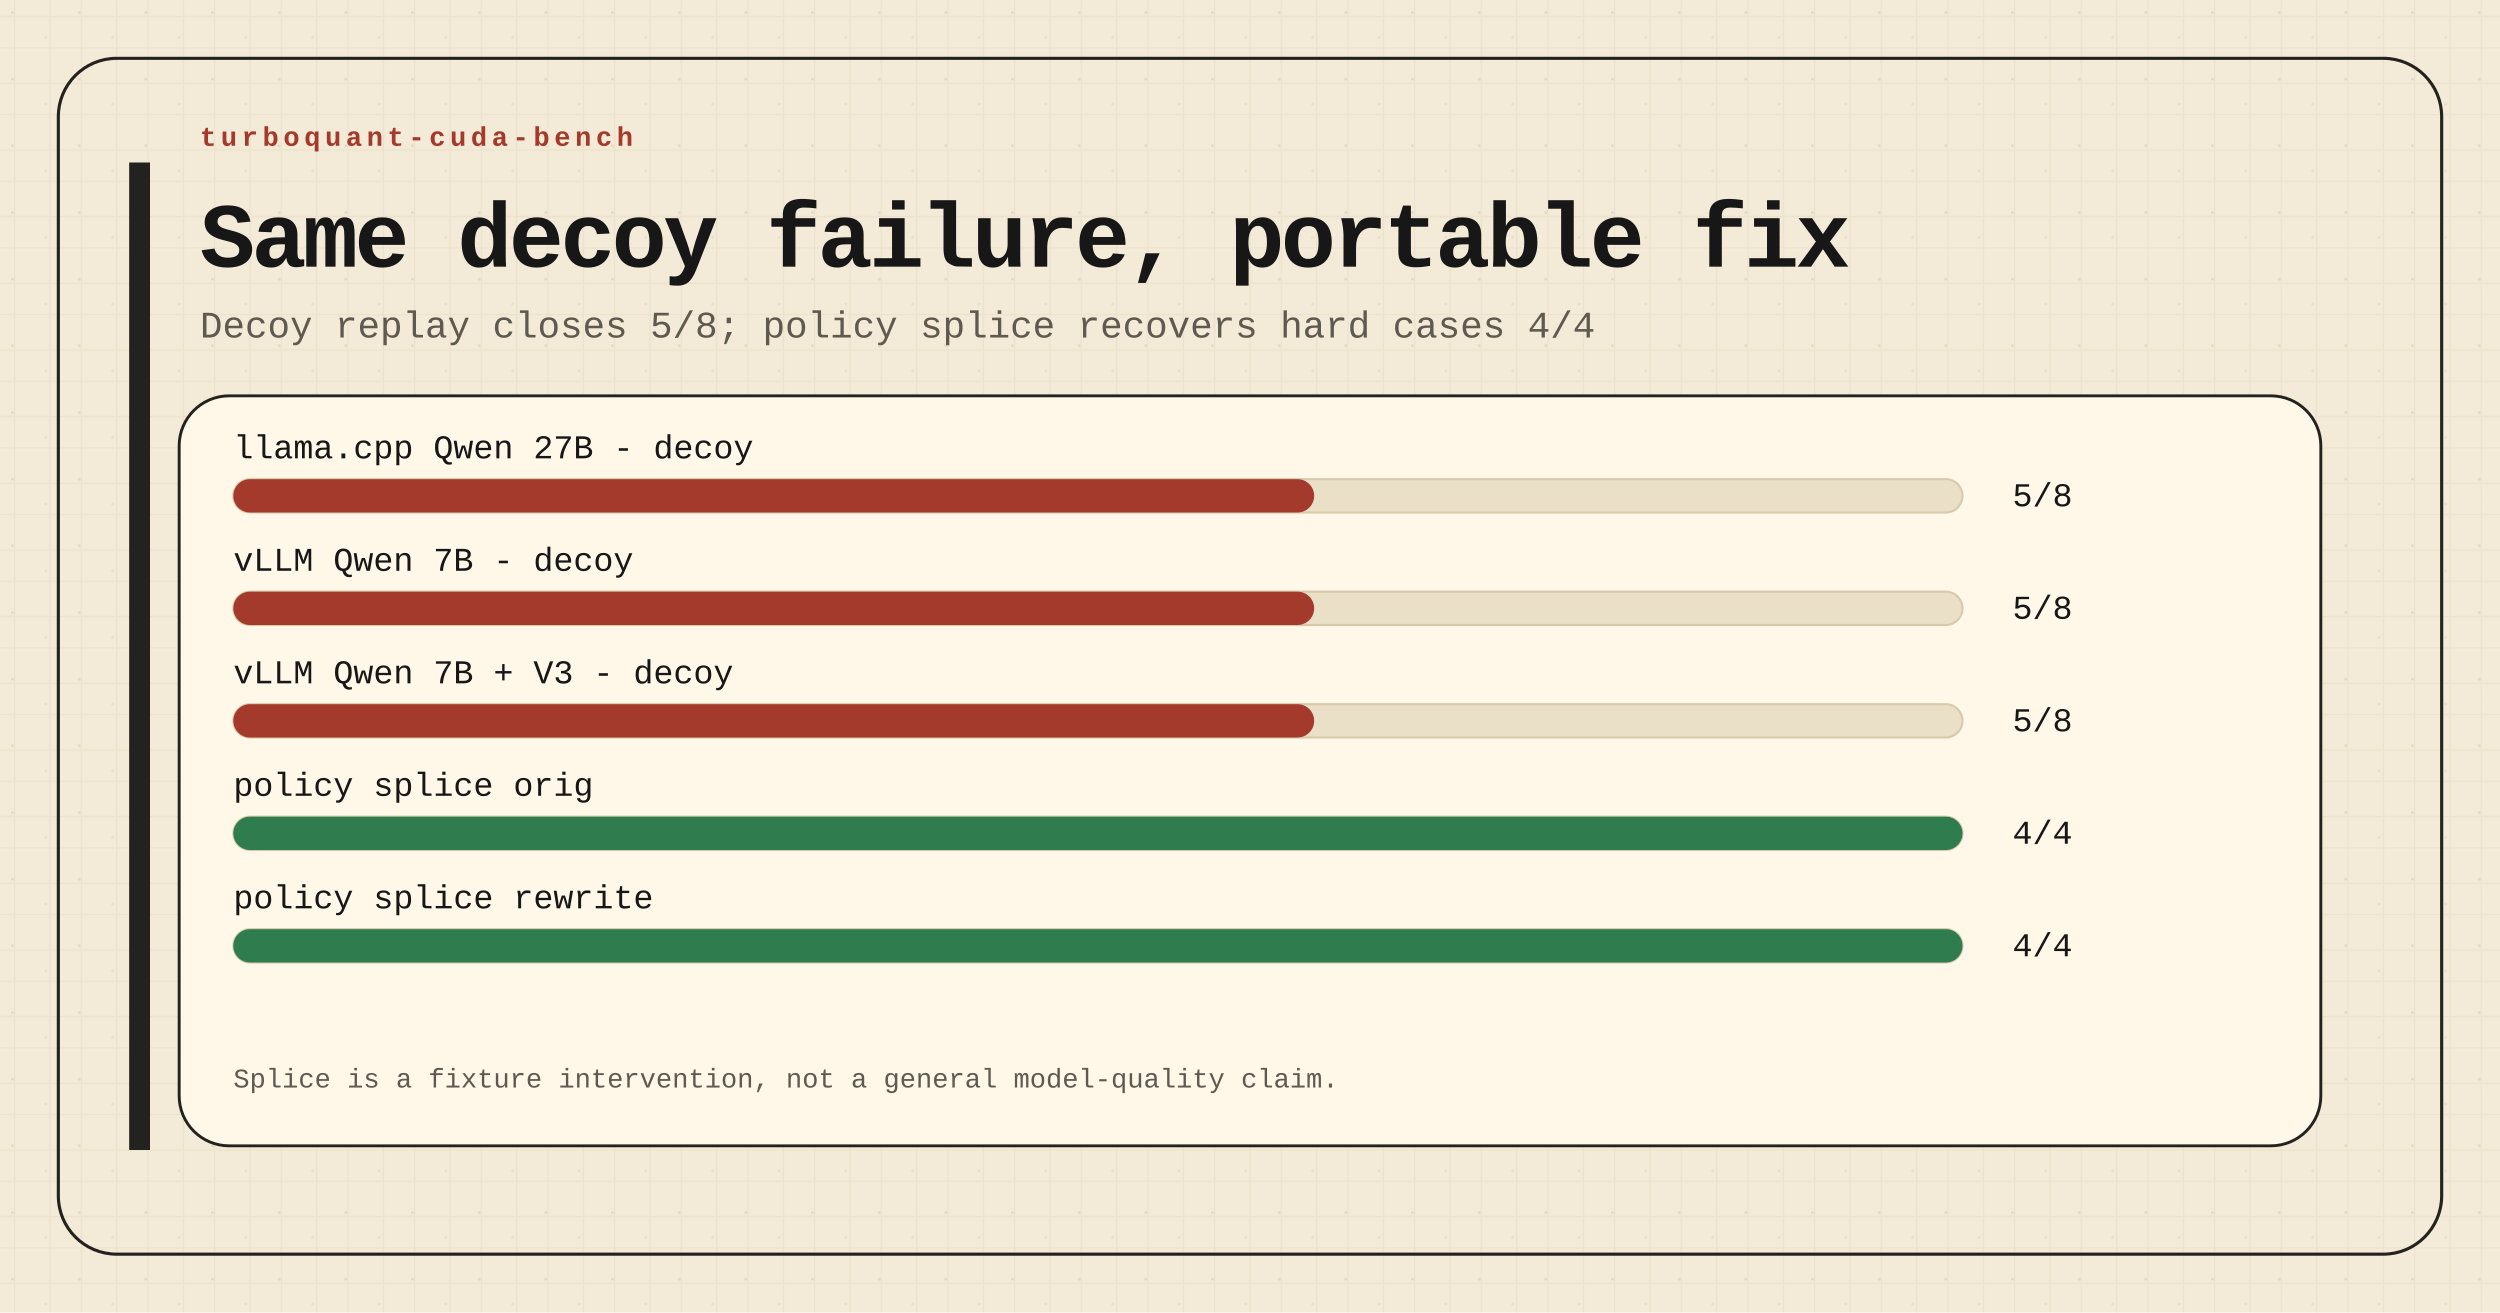
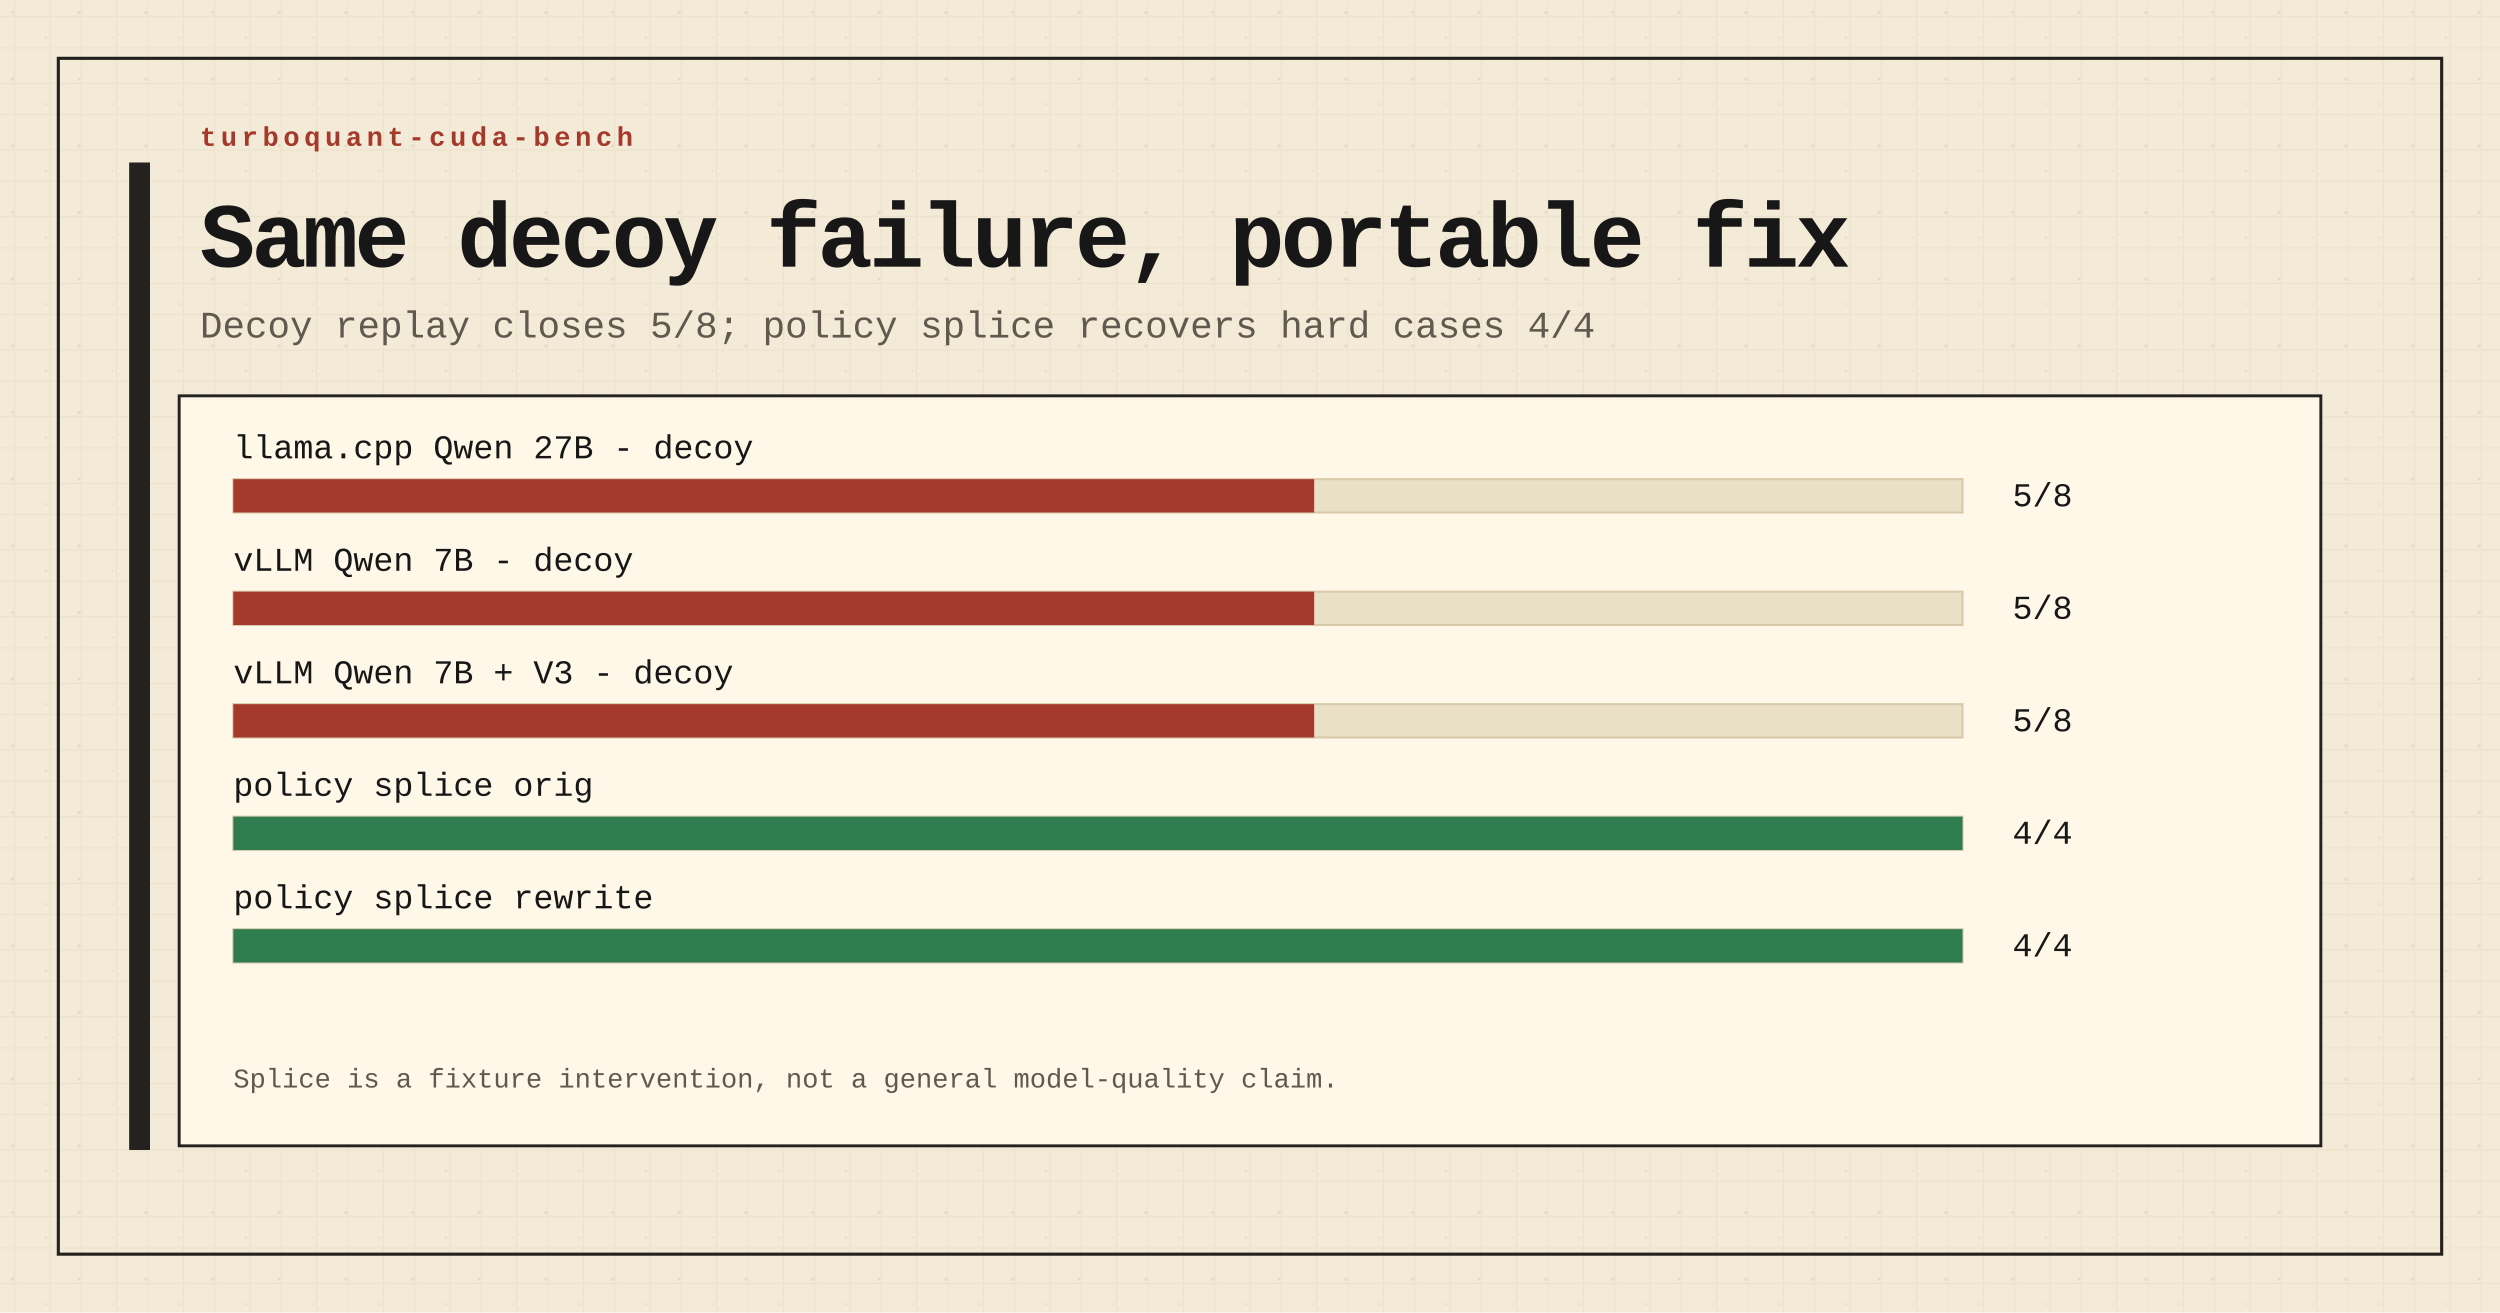
<svg xmlns="http://www.w3.org/2000/svg" width="1200" height="630" viewBox="0 0 1200 630" role="img" aria-label="Same decoy failure, portable fix">
  <defs>
    <pattern id="papergrain" width="32" height="32" patternUnits="userSpaceOnUse">
      <rect width="32" height="32" fill="#f3ead7" />
      <path d="M0 8h32M0 23h32M7 0v32M24 0v32" stroke="#d8c9aa" stroke-width="0.6" opacity="0.22" />
      <circle cx="6" cy="6" r="0.7" fill="#9b8d74" opacity="0.18" />
      <circle cx="22" cy="18" r="0.6" fill="#9b8d74" opacity="0.14" />
    </pattern>
    <style>
      .mono { font-family: ui-monospace, SFMono-Regular, Menlo, Consolas, 'Liberation Mono', monospace; }
      .tag { font-size: 13px; font-weight: 700; letter-spacing: 2.2px; fill: #a33a2b; text-transform: uppercase; }
      .title { font-size: 44px; font-weight: 800; letter-spacing: -1.7px; fill: #171717; }
      .sub { font-size: 18px; fill: #5f594f; }
      .small { font-size: 13px; fill: #5f594f; }
      .label { font-size: 16px; fill: #171717; }
      .num { font-size: 42px; font-weight: 800; fill: #171717; letter-spacing: -1px; }
      .micro { font-size: 11px; fill: #5f594f; letter-spacing: 1.1px; text-transform: uppercase; }
    </style>
  </defs>
  <rect width="1200" height="630" fill="url(#papergrain)" />
-   <rect x="28" y="28" width="1144" height="574" rx="28" fill="none" stroke="#24221e" stroke-width="1.5" />
+   <rect x="28" y="28" width="1144" height="574" fill="none" stroke="#24221e" stroke-width="1.5" />
  <rect x="62" y="78" width="10" height="474" fill="#24221e" />
  <text x="96" y="70" class="mono tag">turboquant-cuda-bench</text>
  <text x="96" y="128" class="mono title">Same decoy failure, portable fix</text>
  <text x="96" y="162" class="mono sub">Decoy replay closes 5/8; policy splice recovers hard cases 4/4</text>
-   <rect x="86" y="190" width="1028" height="360" rx="24" fill="#fff7e8" stroke="#24221e" stroke-width="1.4" />
+   <rect x="86" y="190" width="1028" height="360" fill="#fff7e8" stroke="#24221e" stroke-width="1.4" />
  <text x="112" y="220" class="mono label">llama.cpp Qwen 27B - decoy</text>
-   <rect x="112" y="230" width="830" height="16" rx="8" fill="#eadfc7" stroke="#d8c9aa" />
-   <rect x="112" y="230" width="518.8" height="16" rx="8" fill="#a33a2b" />
+   <rect x="112" y="230" width="830" height="16" fill="#eadfc7" stroke="#d8c9aa" />
+   <rect x="112" y="230" width="518.8" height="16" fill="#a33a2b" />
  <text x="966" y="243" class="mono label">5/8</text>
  <text x="112" y="274" class="mono label">vLLM Qwen 7B - decoy</text>
-   <rect x="112" y="284" width="830" height="16" rx="8" fill="#eadfc7" stroke="#d8c9aa" />
-   <rect x="112" y="284" width="518.8" height="16" rx="8" fill="#a33a2b" />
+   <rect x="112" y="284" width="830" height="16" fill="#eadfc7" stroke="#d8c9aa" />
+   <rect x="112" y="284" width="518.8" height="16" fill="#a33a2b" />
  <text x="966" y="297" class="mono label">5/8</text>
  <text x="112" y="328" class="mono label">vLLM Qwen 7B + V3 - decoy</text>
-   <rect x="112" y="338" width="830" height="16" rx="8" fill="#eadfc7" stroke="#d8c9aa" />
-   <rect x="112" y="338" width="518.8" height="16" rx="8" fill="#a33a2b" />
+   <rect x="112" y="338" width="830" height="16" fill="#eadfc7" stroke="#d8c9aa" />
+   <rect x="112" y="338" width="518.8" height="16" fill="#a33a2b" />
  <text x="966" y="351" class="mono label">5/8</text>
  <text x="112" y="382" class="mono label">policy splice orig</text>
-   <rect x="112" y="392" width="830" height="16" rx="8" fill="#eadfc7" stroke="#d8c9aa" />
-   <rect x="112" y="392" width="830.0" height="16" rx="8" fill="#2f7d4f" />
+   <rect x="112" y="392" width="830" height="16" fill="#eadfc7" stroke="#d8c9aa" />
+   <rect x="112" y="392" width="830.0" height="16" fill="#2f7d4f" />
  <text x="966" y="405" class="mono label">4/4</text>
  <text x="112" y="436" class="mono label">policy splice rewrite</text>
-   <rect x="112" y="446" width="830" height="16" rx="8" fill="#eadfc7" stroke="#d8c9aa" />
-   <rect x="112" y="446" width="830.0" height="16" rx="8" fill="#2f7d4f" />
+   <rect x="112" y="446" width="830" height="16" fill="#eadfc7" stroke="#d8c9aa" />
+   <rect x="112" y="446" width="830.0" height="16" fill="#2f7d4f" />
  <text x="966" y="459" class="mono label">4/4</text>
  <text x="112" y="522" class="mono small">Splice is a fixture intervention, not a general model-quality claim.</text>
</svg>
